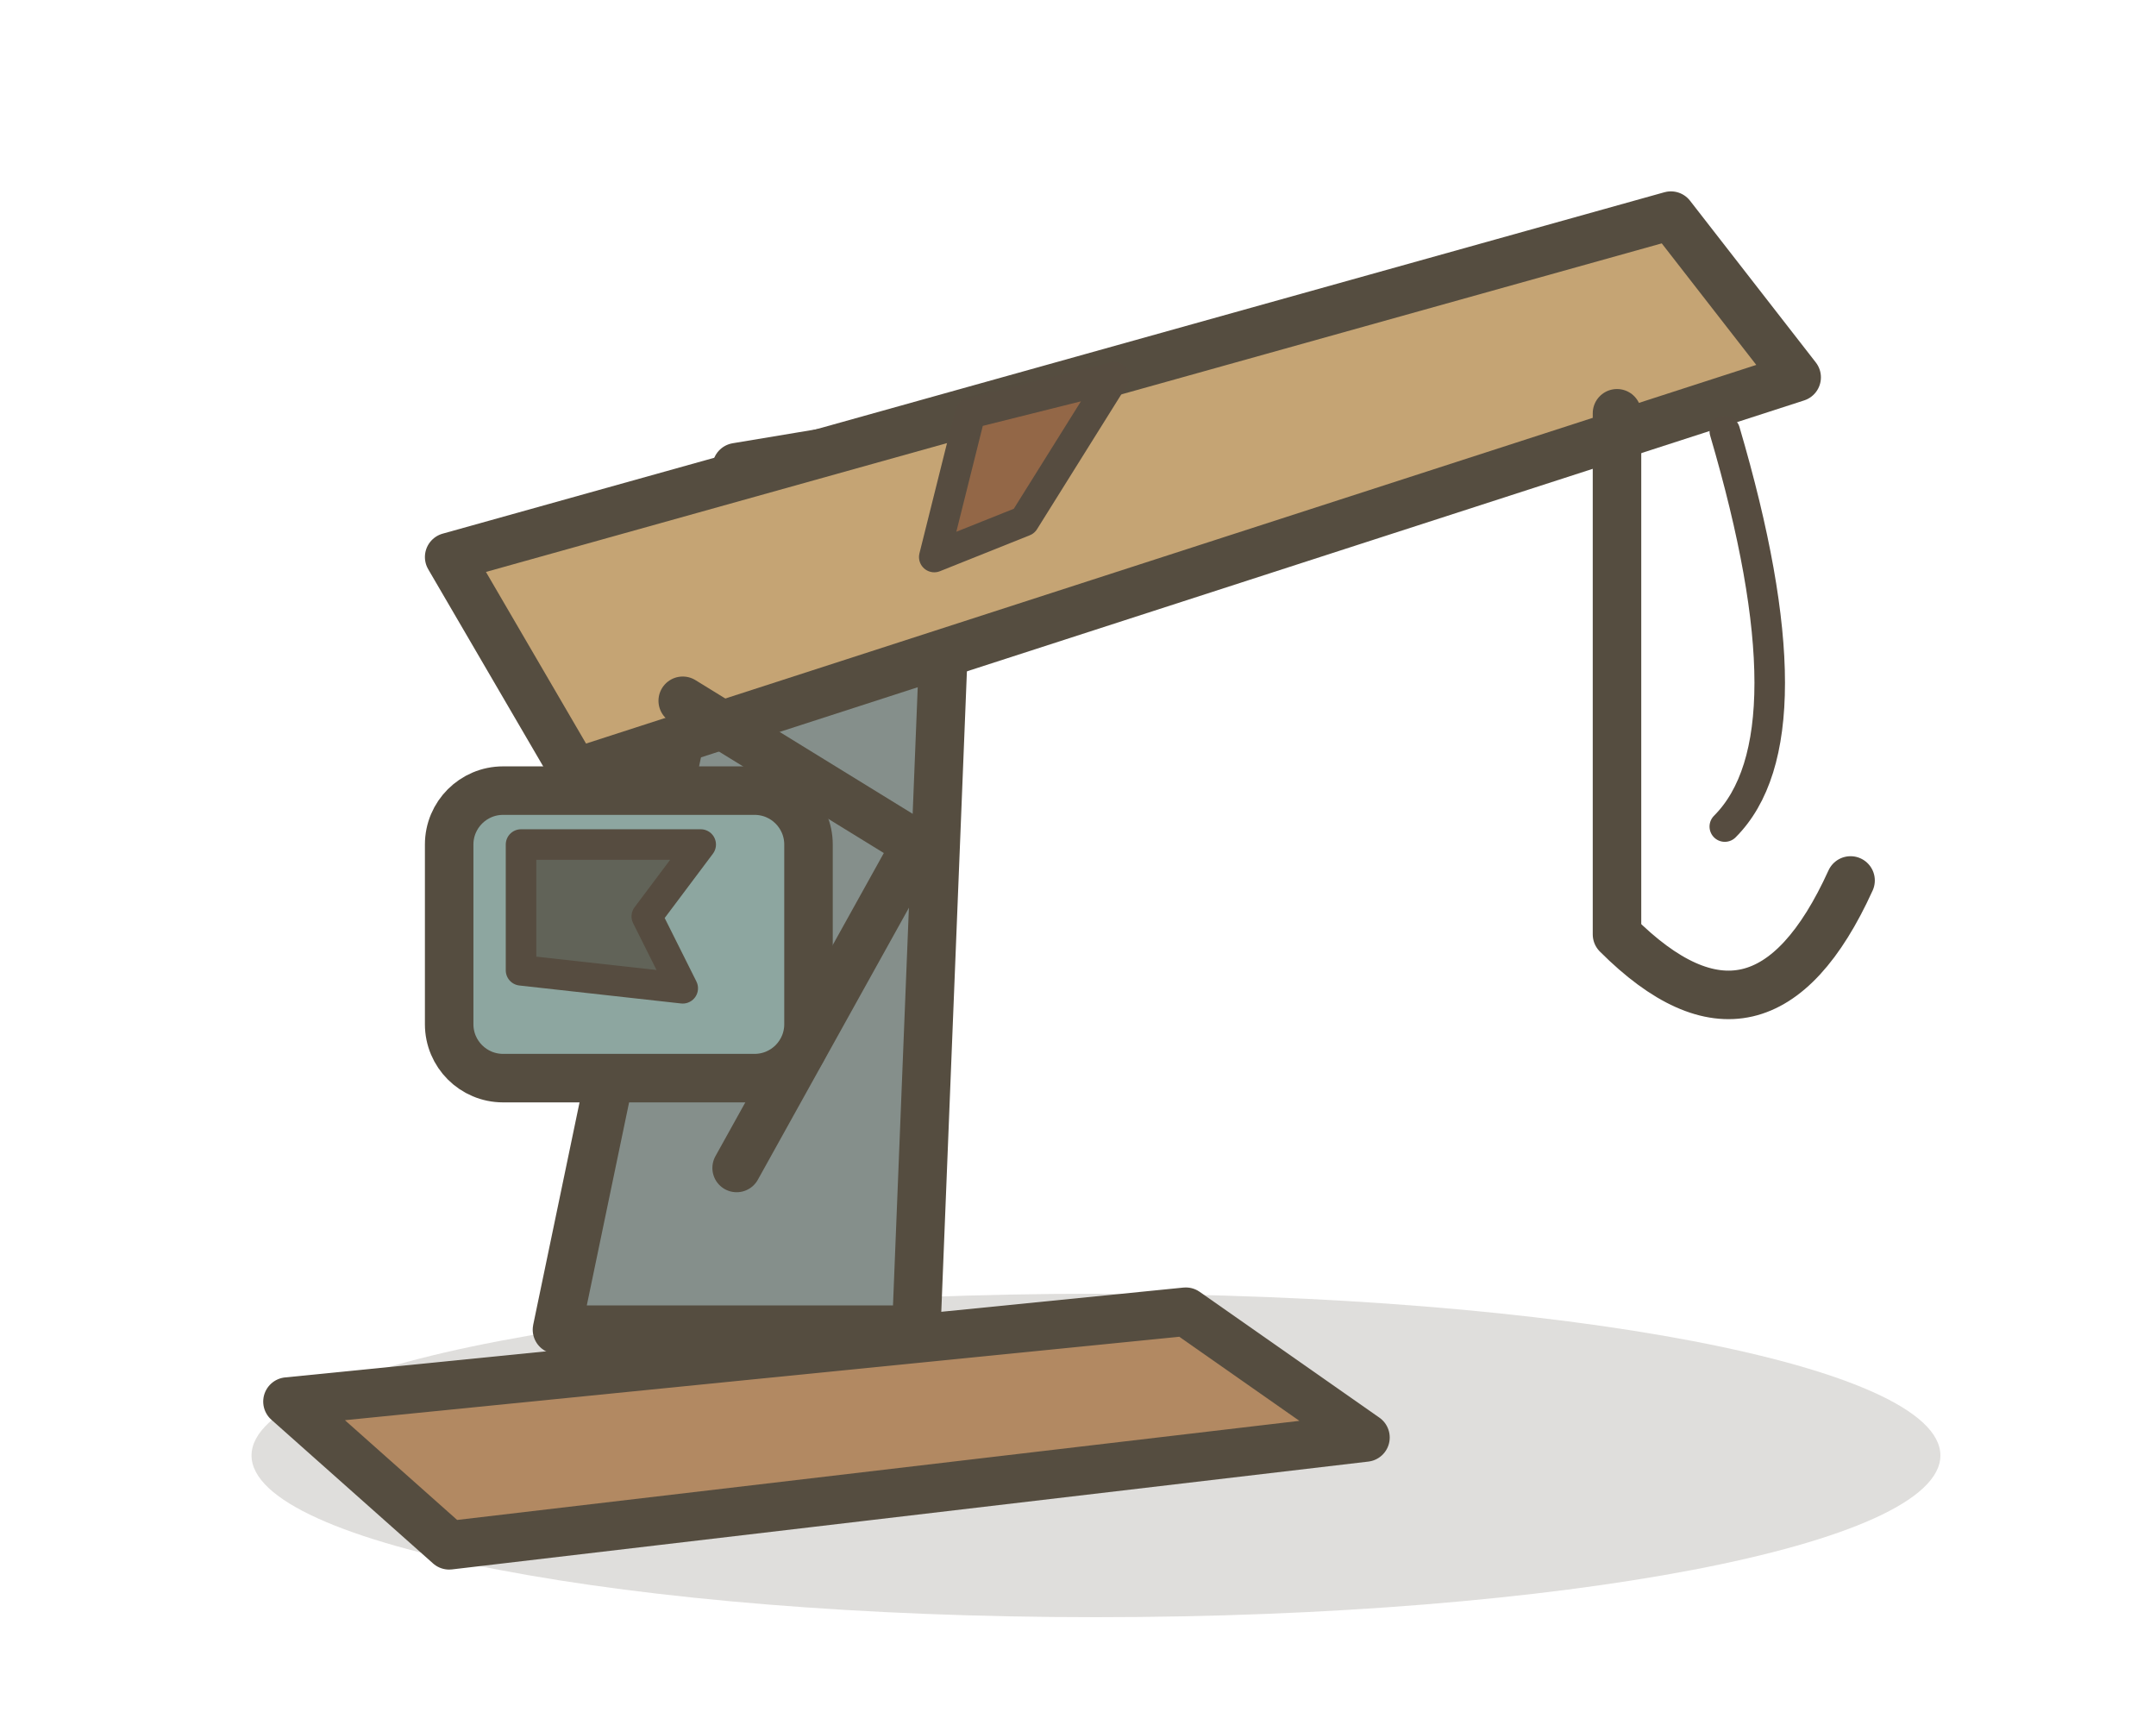
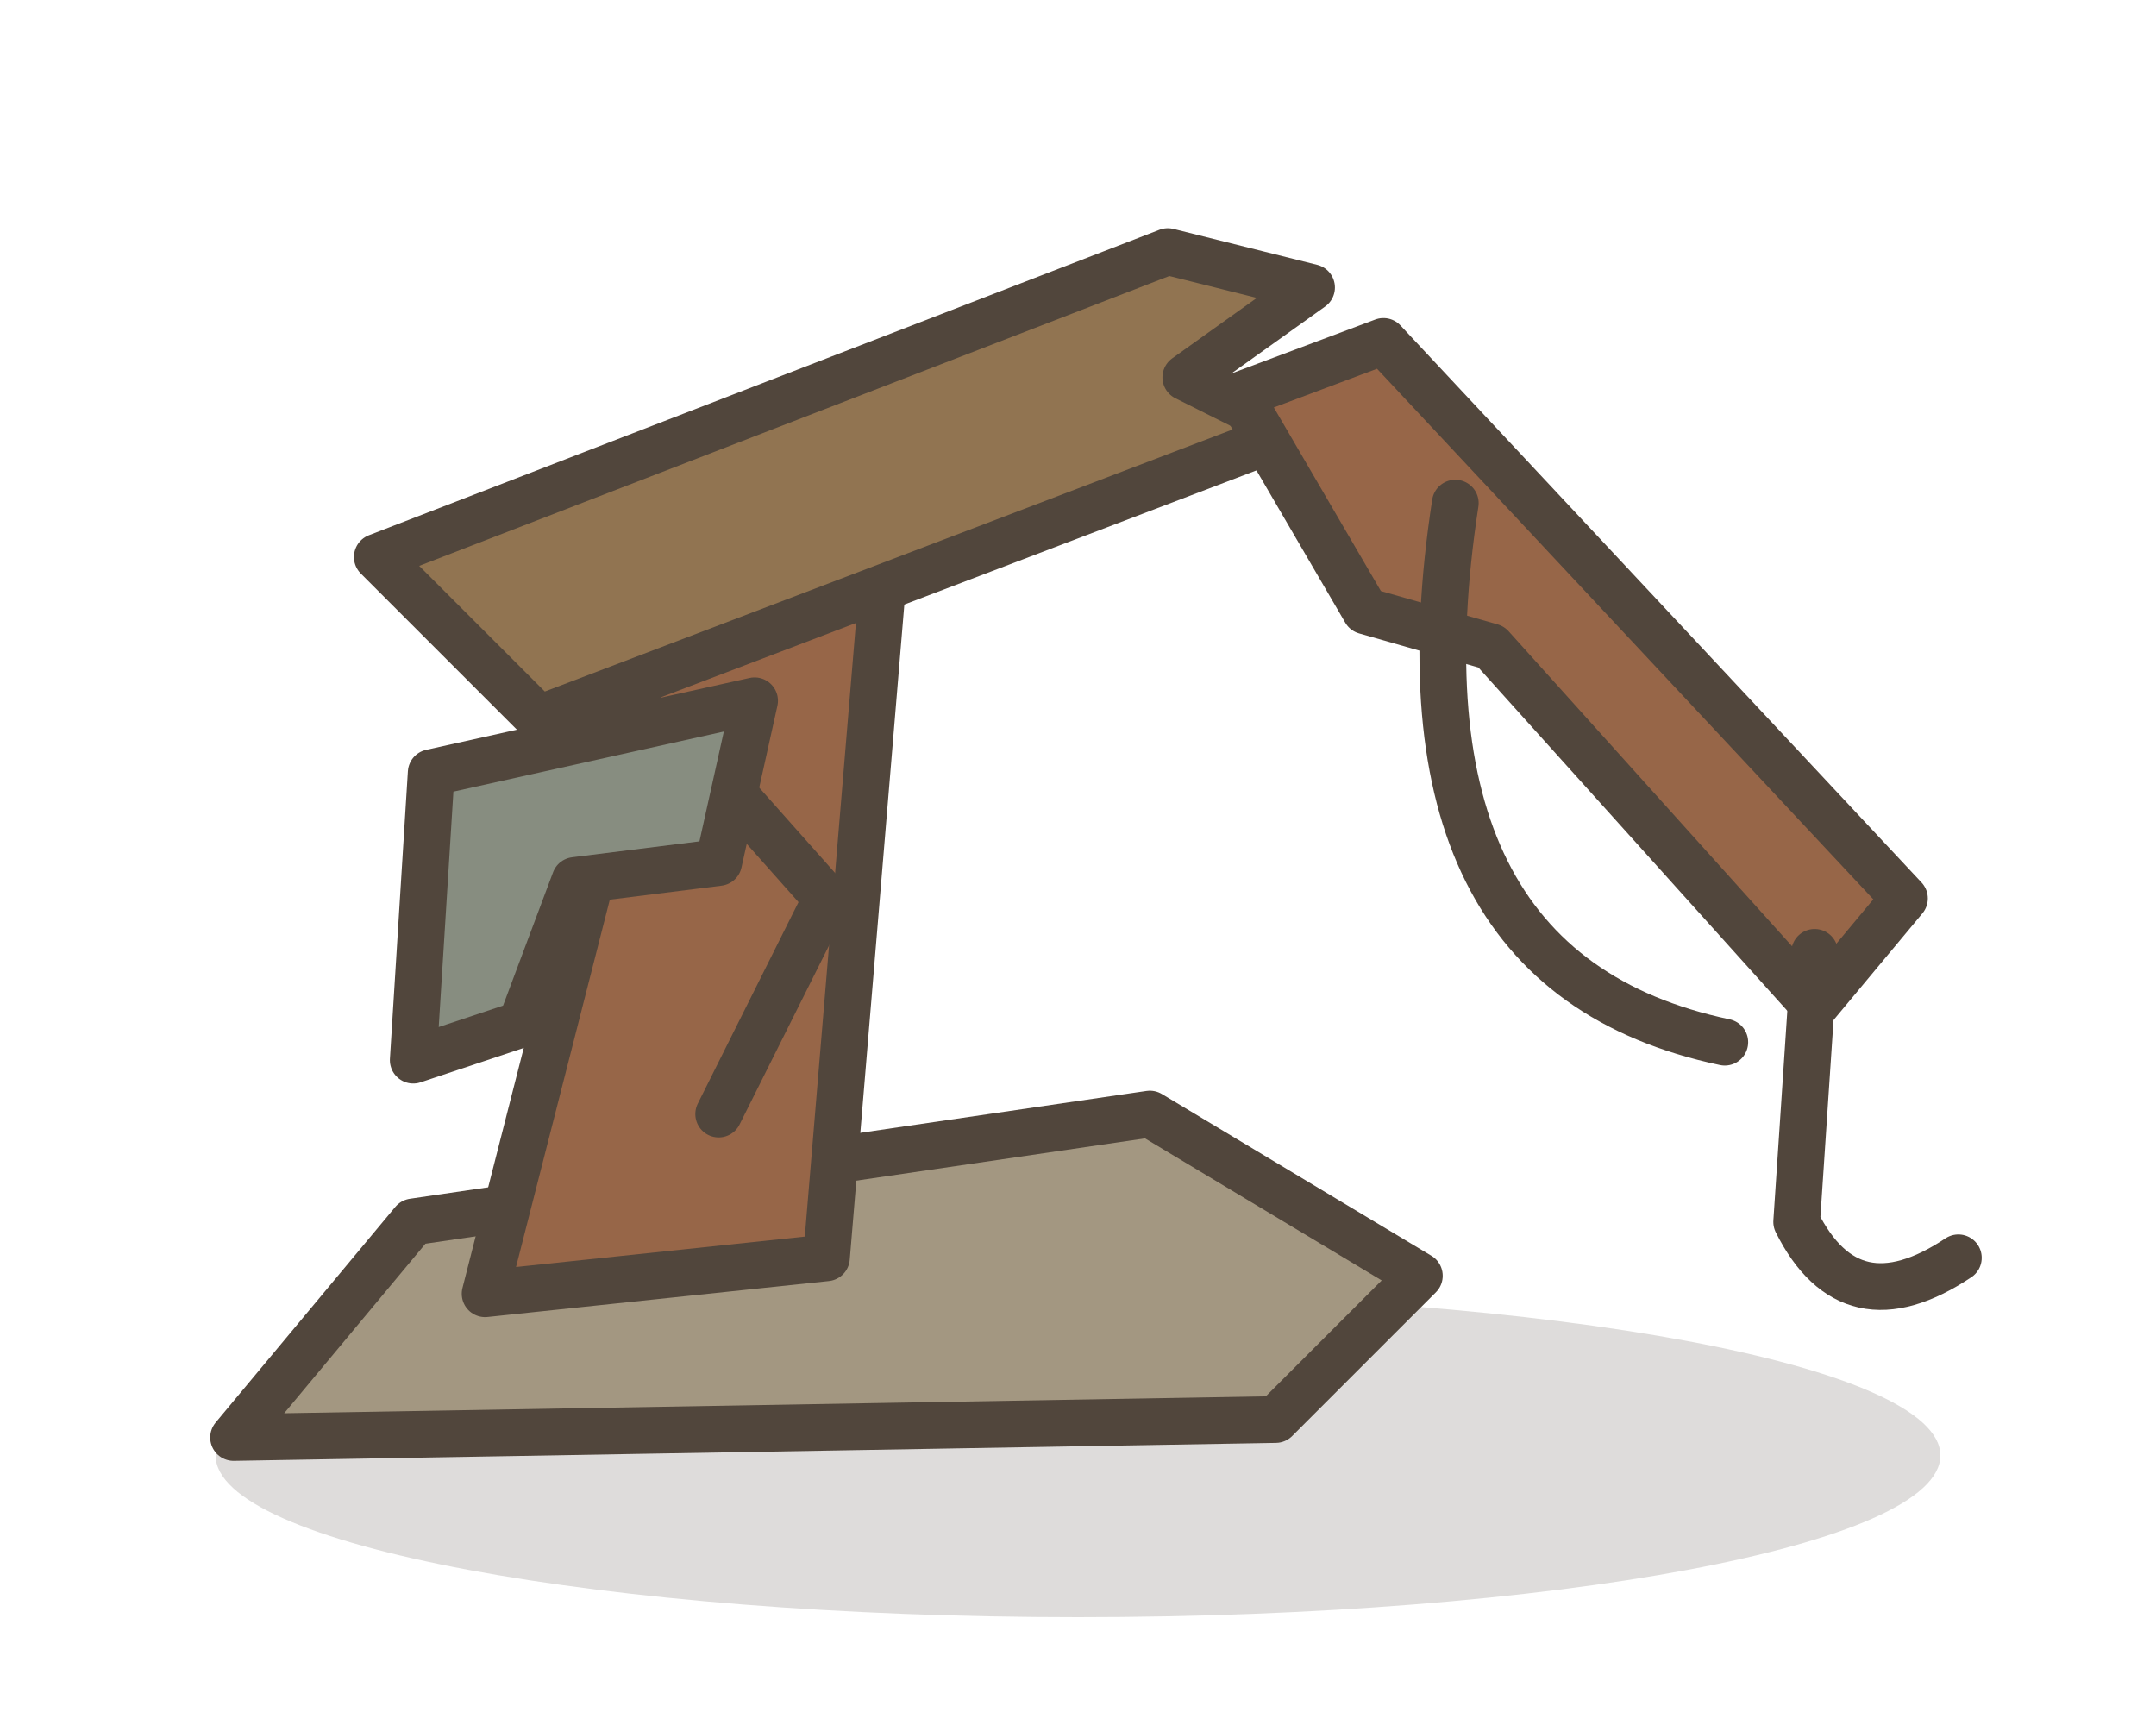
<svg xmlns="http://www.w3.org/2000/svg" width="120" height="96" viewBox="0 0 120 96">
-   <ellipse cx="61" cy="81" rx="47" ry="9" fill="#50483b" opacity=".18" />
-   <g stroke="#554d40" stroke-width="2.7" stroke-linejoin="round" stroke-linecap="round">
-     <path d="M16 78l50-5 10 7-51 6z" fill="#b28962" />
-     <path d="M31 74l10-48 12-2-2 50z" fill="#858f8b" />
-     <path d="M25 31l68-19 7 9-68 22z" fill="#c5a474" />
-     <path d="M41 65l10-18-13-8m52-16v29q8 8 13-3" fill="none" />
-     <rect x="25" y="44" width="20" height="16" rx="3" fill="#8da6a0" />
-     <path d="m54 23 8-2-5 8-5 2z" fill="#936747" stroke="#564c40" stroke-width="1.7" />
-     <path d="m29 47 10 0-3 4 2 4-9-1z" fill="#616358" stroke="#564c40" stroke-width="1.7" />
-     <path d="m96 24q5 17 0 22" fill="none" stroke="#564c40" stroke-width="1.7" />
+   <ellipse cx="60" cy="81" rx="48" ry="9" fill="#473f38" opacity=".18" />
+   <g stroke="#51463c" stroke-width="2.6" stroke-linejoin="round" stroke-linecap="round">
+     <path d="m13 80 10-12 41-6 15 9-8 8z" fill="#a39781" />
+     <path d="m27 72 12-47 11-3-4 48z" fill="#976648" />
+     <path d="m21 31 44-17 8 2-7 5 6 3-42 16z" fill="#917451" />
+     <path d="m69 22 8-3 29 31-5 6-18-20-7-2z" fill="#976648" />
+     <path d="m40 62 6-12-8-9m43-13q-4 26 15 30m5-5-1 15q3 6 9 2" fill="none" />
+     <path d="m24 43 18-4-2 9-8 1-3 8-6 2z" fill="#878d80" />
  </g>
</svg>
